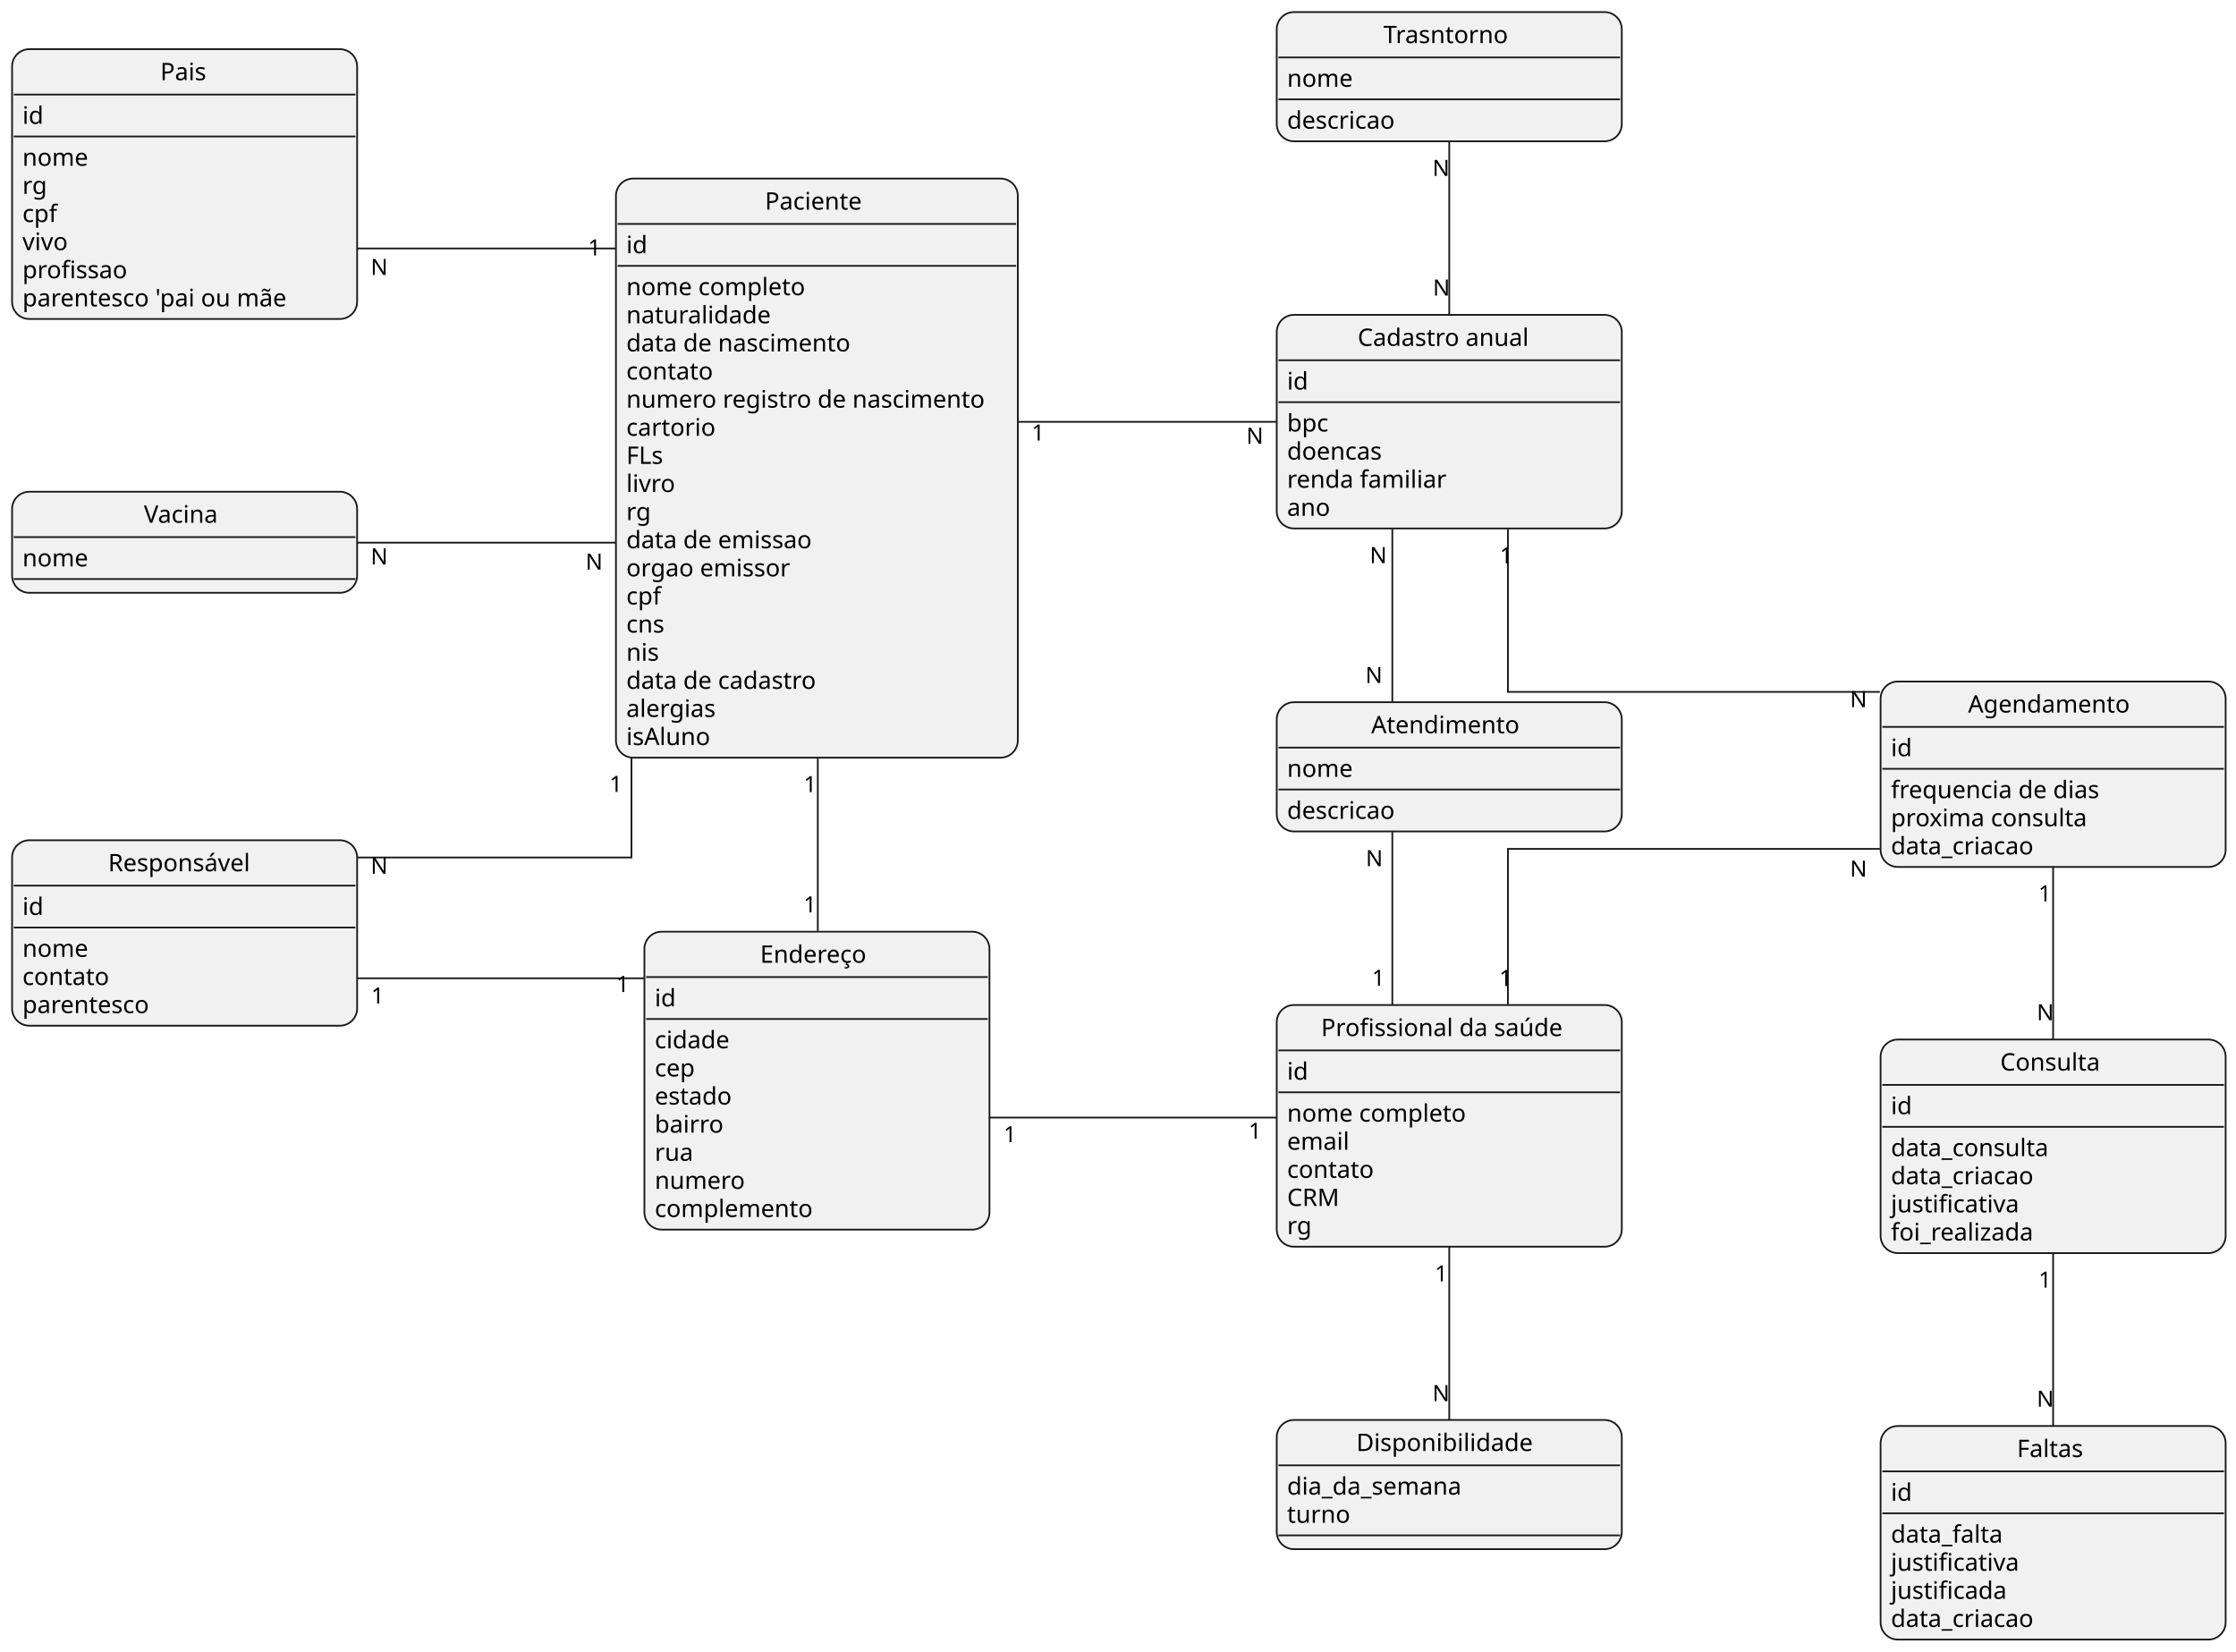
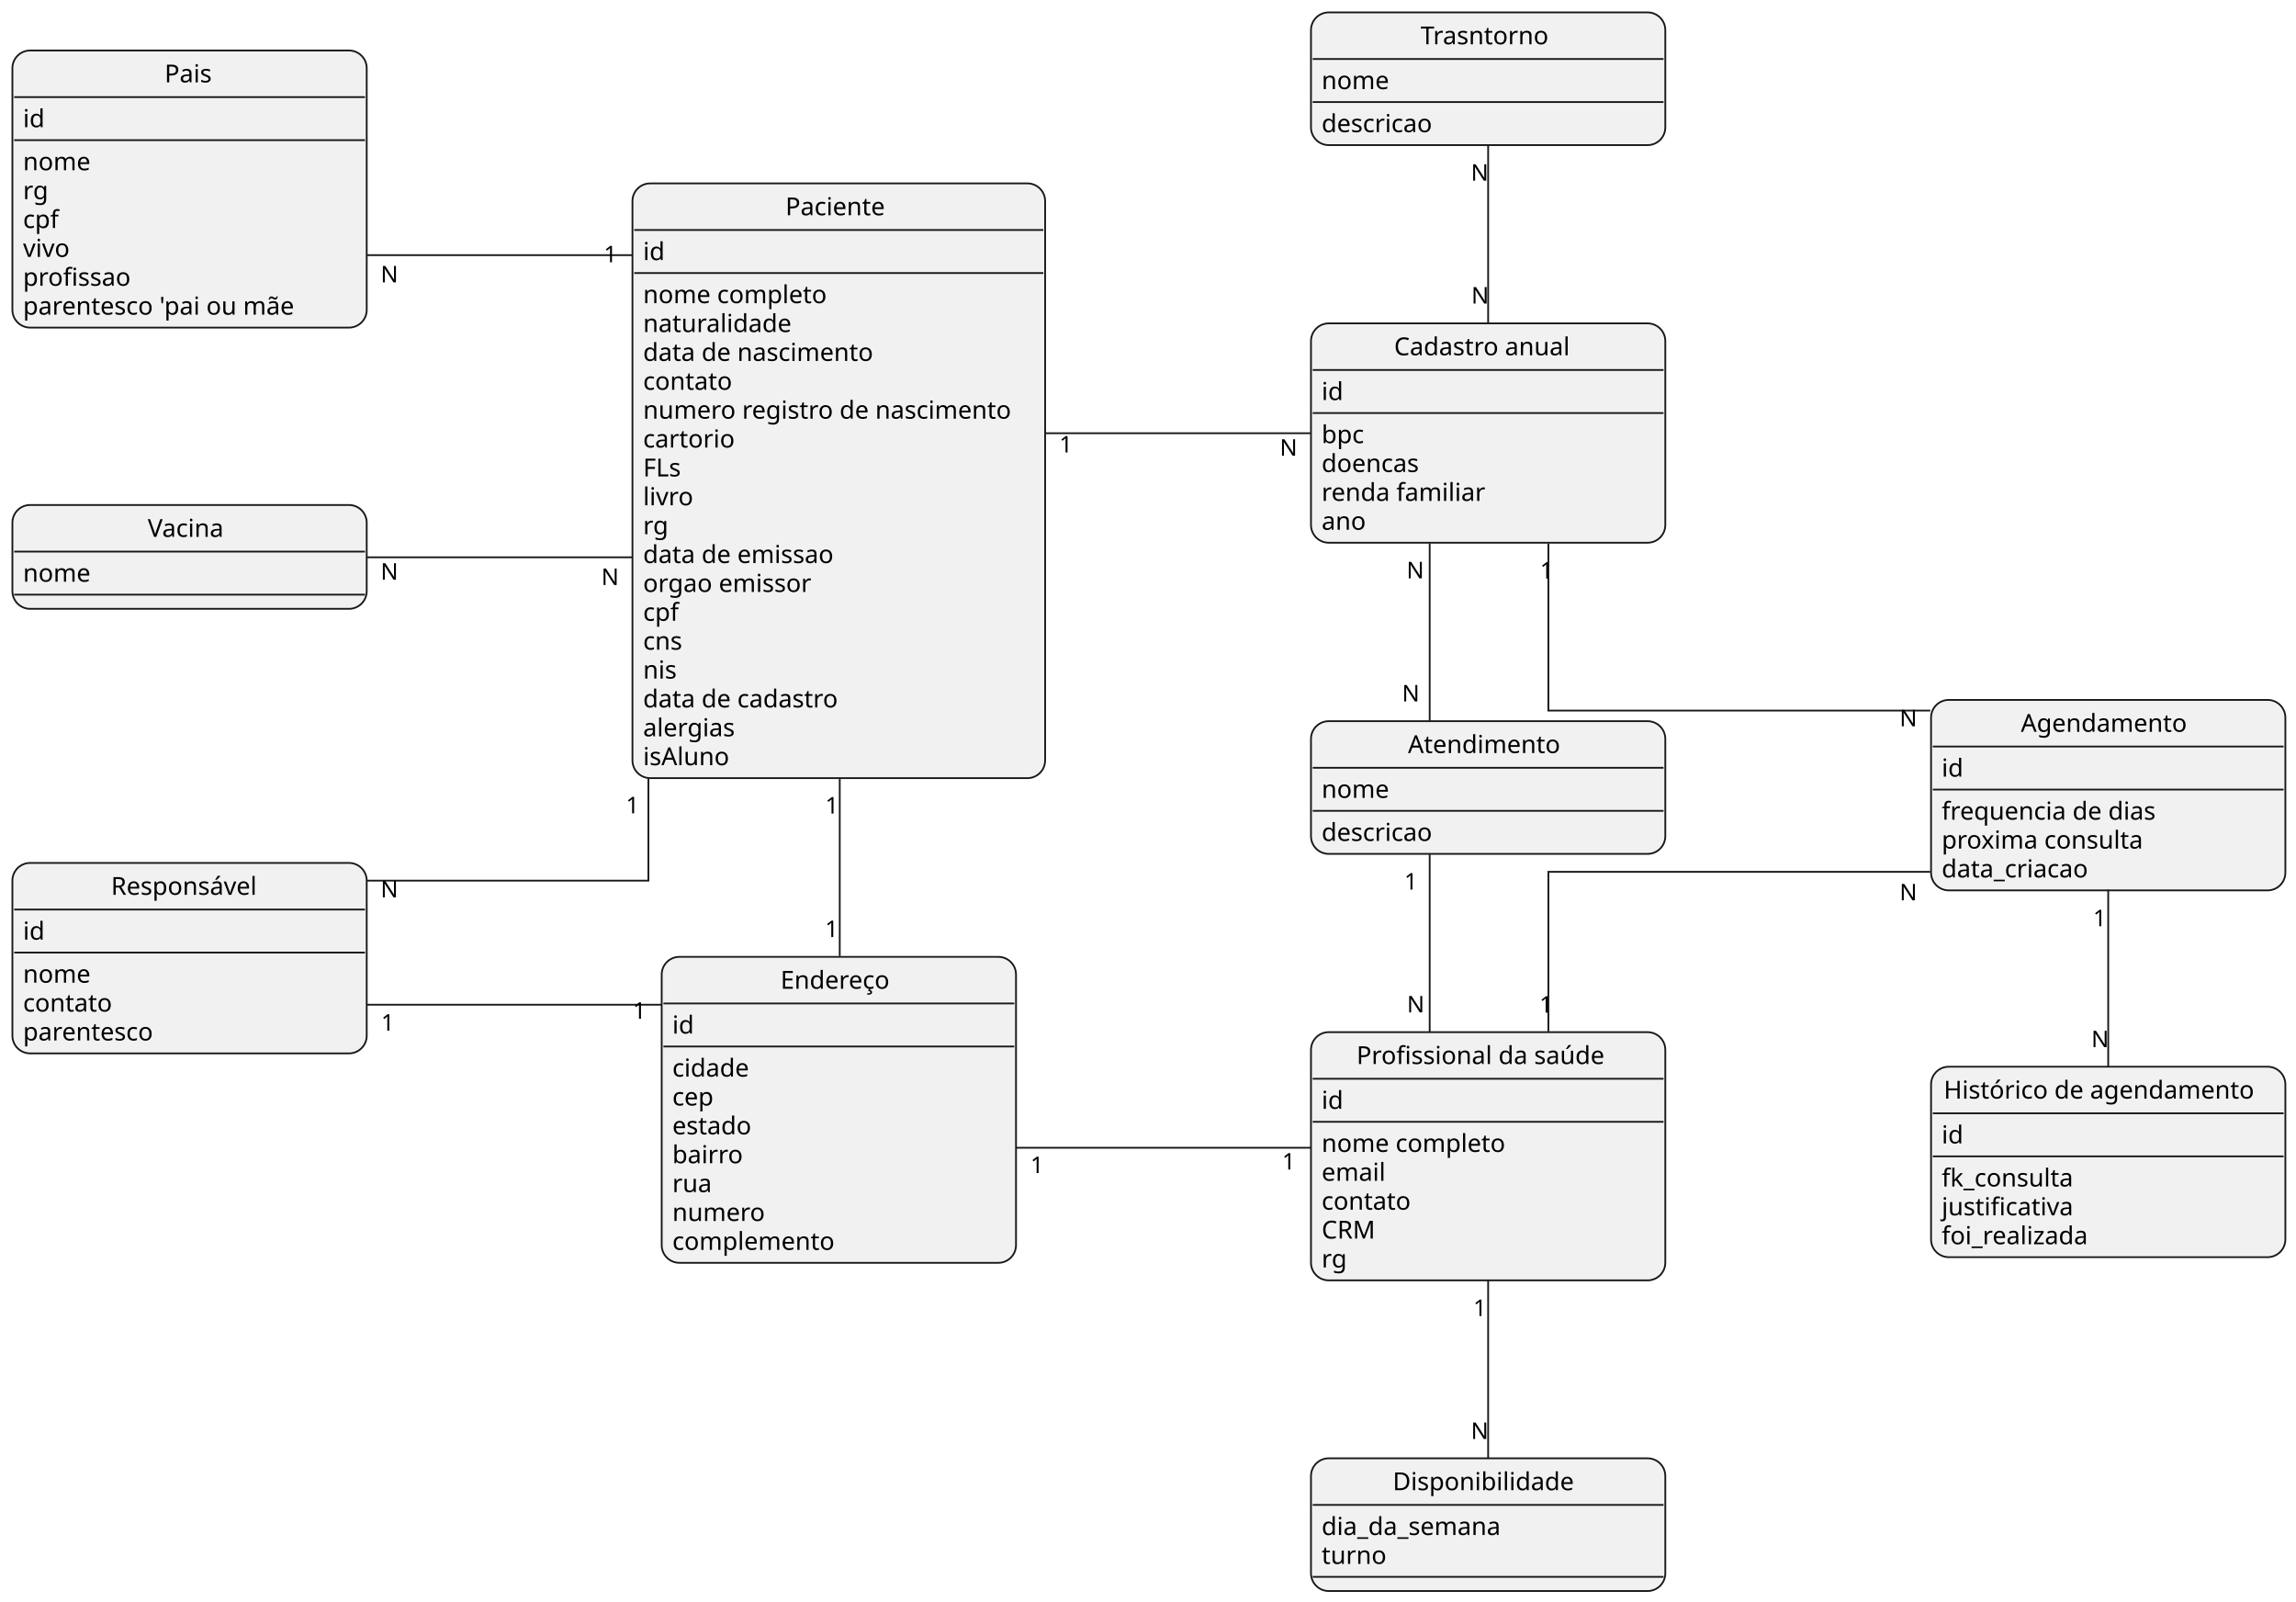
- <svg xmlns="http://www.w3.org/2000/svg" contentStyleType="text/css" data-diagram-type="CLASS" height="957px" preserveAspectRatio="none" style="width:1296px;height:957px;background:#FFFFFF;" version="1.1" viewBox="0 0 1296 957" width="1296px" zoomAndPan="magnify">
+ <svg xmlns="http://www.w3.org/2000/svg" contentStyleType="text/css" data-diagram-type="CLASS" height="904px" preserveAspectRatio="none" style="width:1296px;height:904px;background:#FFFFFF;" version="1.1" viewBox="0 0 1296 904" width="1296px" zoomAndPan="magnify">
  <defs />
  <g>
    <g class="entity" data-entity="Address" data-source-line="12" data-uid="ent0002" id="entity_Address">
      <rect fill="#F1F1F1" height="172.672" rx="10" ry="10" style="stroke:#181818;stroke-width:1;" width="200" x="373.5" y="540" />
      <text fill="#000000" font-family="sans-serif" font-size="14" lengthAdjust="spacing" textLength="65.851" x="440.575" y="557.995">Endereço</text>
      <line style="stroke:#181818;stroke-width:1;" x1="374.5" x2="572.5" y1="566.297" y2="566.297" />
      <text fill="#000000" font-family="sans-serif" font-size="14" lengthAdjust="spacing" textLength="12.776" x="379.5" y="583.292">id</text>
      <line style="stroke:#181818;stroke-width:1;" x1="374.5" x2="572.5" y1="590.594" y2="590.594" />
      <text fill="#000000" font-family="sans-serif" font-size="14" lengthAdjust="spacing" textLength="46.553" x="379.5" y="607.589">cidade</text>
      <text fill="#000000" font-family="sans-serif" font-size="14" lengthAdjust="spacing" textLength="25.197" x="379.5" y="623.886">cep</text>
      <text fill="#000000" font-family="sans-serif" font-size="14" lengthAdjust="spacing" textLength="47.428" x="379.5" y="640.183">estado</text>
      <text fill="#000000" font-family="sans-serif" font-size="14" lengthAdjust="spacing" textLength="41.433" x="379.5" y="656.48">bairro</text>
      <text fill="#000000" font-family="sans-serif" font-size="14" lengthAdjust="spacing" textLength="23.208" x="379.5" y="672.776">rua</text>
      <text fill="#000000" font-family="sans-serif" font-size="14" lengthAdjust="spacing" textLength="54.318" x="379.5" y="689.073">numero</text>
      <text fill="#000000" font-family="sans-serif" font-size="14" lengthAdjust="spacing" textLength="96.469" x="379.5" y="705.37">complemento</text>
    </g>
    <g class="entity" data-entity="Person" data-source-line="24" data-uid="ent0003" id="entity_Person">
      <rect fill="#F1F1F1" height="335.641" rx="10" ry="10" style="stroke:#181818;stroke-width:1;" width="232.931" x="357" y="103.5" />
      <text fill="#000000" font-family="sans-serif" font-size="14" lengthAdjust="spacing" textLength="60.197" x="443.367" y="121.495">Paciente</text>
      <line style="stroke:#181818;stroke-width:1;" x1="358" x2="588.931" y1="129.797" y2="129.797" />
      <text fill="#000000" font-family="sans-serif" font-size="14" lengthAdjust="spacing" textLength="12.776" x="363" y="146.792">id</text>
      <line style="stroke:#181818;stroke-width:1;" x1="358" x2="588.931" y1="154.094" y2="154.094" />
      <text fill="#000000" font-family="sans-serif" font-size="14" lengthAdjust="spacing" textLength="109.484" x="363" y="171.089">nome completo</text>
      <text fill="#000000" font-family="sans-serif" font-size="14" lengthAdjust="spacing" textLength="88.894" x="363" y="187.386">naturalidade</text>
      <text fill="#000000" font-family="sans-serif" font-size="14" lengthAdjust="spacing" textLength="139.446" x="363" y="203.683">data de nascimento</text>
      <text fill="#000000" font-family="sans-serif" font-size="14" lengthAdjust="spacing" textLength="53.259" x="363" y="219.98">contato</text>
      <text fill="#000000" font-family="sans-serif" font-size="14" lengthAdjust="spacing" textLength="220.931" x="363" y="236.276">numero registro de nascimento</text>
      <text fill="#000000" font-family="sans-serif" font-size="14" lengthAdjust="spacing" textLength="54.298" x="363" y="252.573">cartorio</text>
      <text fill="#000000" font-family="sans-serif" font-size="14" lengthAdjust="spacing" textLength="23.146" x="363" y="268.87">FLs</text>
      <text fill="#000000" font-family="sans-serif" font-size="14" lengthAdjust="spacing" textLength="30.386" x="363" y="285.167">livro</text>
      <text fill="#000000" font-family="sans-serif" font-size="14" lengthAdjust="spacing" textLength="14.643" x="363" y="301.464">rg</text>
      <text fill="#000000" font-family="sans-serif" font-size="14" lengthAdjust="spacing" textLength="115.808" x="363" y="317.761">data de emissao</text>
      <text fill="#000000" font-family="sans-serif" font-size="14" lengthAdjust="spacing" textLength="99.853" x="363" y="334.058">orgao emissor</text>
      <text fill="#000000" font-family="sans-serif" font-size="14" lengthAdjust="spacing" textLength="21.513" x="363" y="350.354">cpf</text>
      <text fill="#000000" font-family="sans-serif" font-size="14" lengthAdjust="spacing" textLength="23.864" x="363" y="366.651">cns</text>
      <text fill="#000000" font-family="sans-serif" font-size="14" lengthAdjust="spacing" textLength="20.057" x="363" y="382.948">nis</text>
      <text fill="#000000" font-family="sans-serif" font-size="14" lengthAdjust="spacing" textLength="118.781" x="363" y="399.245">data de cadastro</text>
      <text fill="#000000" font-family="sans-serif" font-size="14" lengthAdjust="spacing" textLength="55.487" x="363" y="415.542">alergias</text>
      <text fill="#000000" font-family="sans-serif" font-size="14" lengthAdjust="spacing" textLength="50.962" x="363" y="431.839">isAluno</text>
    </g>
    <g class="entity" data-entity="Vaccine" data-source-line="46" data-uid="ent0004" id="entity_Vaccine">
      <rect fill="#F1F1F1" height="58.594" rx="10" ry="10" style="stroke:#181818;stroke-width:1;" width="200" x="7" y="285" />
      <text fill="#000000" font-family="sans-serif" font-size="14" lengthAdjust="spacing" textLength="47.195" x="83.402" y="302.995">Vacina</text>
      <line style="stroke:#181818;stroke-width:1;" x1="8" x2="206" y1="311.297" y2="311.297" />
      <text fill="#000000" font-family="sans-serif" font-size="14" lengthAdjust="spacing" textLength="39.69" x="13" y="328.292">nome</text>
      <line style="stroke:#181818;stroke-width:1;" x1="8" x2="206" y1="335.594" y2="335.594" />
    </g>
    <g class="entity" data-entity="Parent" data-source-line="50" data-uid="ent0005" id="entity_Parent">
      <rect fill="#F1F1F1" height="156.375" rx="10" ry="10" style="stroke:#181818;stroke-width:1;" width="200" x="7" y="28.5" />
      <text fill="#000000" font-family="sans-serif" font-size="14" lengthAdjust="spacing" textLength="28.205" x="92.897" y="46.495">Pais</text>
      <line style="stroke:#181818;stroke-width:1;" x1="8" x2="206" y1="54.797" y2="54.797" />
      <text fill="#000000" font-family="sans-serif" font-size="14" lengthAdjust="spacing" textLength="12.776" x="13" y="71.792">id</text>
      <line style="stroke:#181818;stroke-width:1;" x1="8" x2="206" y1="79.094" y2="79.094" />
      <text fill="#000000" font-family="sans-serif" font-size="14" lengthAdjust="spacing" textLength="39.69" x="13" y="96.089">nome</text>
      <text fill="#000000" font-family="sans-serif" font-size="14" lengthAdjust="spacing" textLength="14.643" x="13" y="112.386">rg</text>
      <text fill="#000000" font-family="sans-serif" font-size="14" lengthAdjust="spacing" textLength="21.513" x="13" y="128.683">cpf</text>
      <text fill="#000000" font-family="sans-serif" font-size="14" lengthAdjust="spacing" textLength="29.025" x="13" y="144.98">vivo</text>
      <text fill="#000000" font-family="sans-serif" font-size="14" lengthAdjust="spacing" textLength="63.759" x="13" y="161.276">profissao</text>
      <text fill="#000000" font-family="sans-serif" font-size="14" lengthAdjust="spacing" textLength="165.19" x="13" y="177.573">parentesco 'pai ou mãe</text>
    </g>
    <g class="entity" data-entity="Historic" data-source-line="61" data-uid="ent0006" id="entity_Historic">
      <rect fill="#F1F1F1" height="123.781" rx="10" ry="10" style="stroke:#181818;stroke-width:1;" width="200" x="740" y="182.5" />
      <text fill="#000000" font-family="sans-serif" font-size="14" lengthAdjust="spacing" textLength="106.169" x="786.915" y="200.495">Cadastro anual</text>
      <line style="stroke:#181818;stroke-width:1;" x1="741" x2="939" y1="208.797" y2="208.797" />
      <text fill="#000000" font-family="sans-serif" font-size="14" lengthAdjust="spacing" textLength="12.776" x="746" y="225.792">id</text>
      <line style="stroke:#181818;stroke-width:1;" x1="741" x2="939" y1="233.094" y2="233.094" />
      <text fill="#000000" font-family="sans-serif" font-size="14" lengthAdjust="spacing" textLength="25.471" x="746" y="250.089">bpc</text>
      <text fill="#000000" font-family="sans-serif" font-size="14" lengthAdjust="spacing" textLength="58.509" x="746" y="266.386">doencas</text>
      <text fill="#000000" font-family="sans-serif" font-size="14" lengthAdjust="spacing" textLength="98.308" x="746" y="282.683">renda familiar</text>
      <text fill="#000000" font-family="sans-serif" font-size="14" lengthAdjust="spacing" textLength="26.018" x="746" y="298.979">ano</text>
    </g>
    <g class="entity" data-entity="Guardian" data-source-line="70" data-uid="ent0007" id="entity_Guardian">
      <rect fill="#F1F1F1" height="107.484" rx="10" ry="10" style="stroke:#181818;stroke-width:1;" width="200" x="7" y="487" />
      <text fill="#000000" font-family="sans-serif" font-size="14" lengthAdjust="spacing" textLength="88.621" x="62.69" y="504.995">Responsável</text>
      <line style="stroke:#181818;stroke-width:1;" x1="8" x2="206" y1="513.297" y2="513.297" />
      <text fill="#000000" font-family="sans-serif" font-size="14" lengthAdjust="spacing" textLength="12.776" x="13" y="530.292">id</text>
      <line style="stroke:#181818;stroke-width:1;" x1="8" x2="206" y1="537.594" y2="537.594" />
      <text fill="#000000" font-family="sans-serif" font-size="14" lengthAdjust="spacing" textLength="39.69" x="13" y="554.589">nome</text>
      <text fill="#000000" font-family="sans-serif" font-size="14" lengthAdjust="spacing" textLength="53.259" x="13" y="570.886">contato</text>
      <text fill="#000000" font-family="sans-serif" font-size="14" lengthAdjust="spacing" textLength="78.367" x="13" y="587.183">parentesco</text>
    </g>
    <g class="entity" data-entity="Service" data-source-line="78" data-uid="ent0008" id="entity_Service">
      <rect fill="#F1F1F1" height="74.891" rx="10" ry="10" style="stroke:#181818;stroke-width:1;" width="200" x="740" y="407" />
      <text fill="#000000" font-family="sans-serif" font-size="14" lengthAdjust="spacing" textLength="90.508" x="794.746" y="424.995">Atendimento</text>
      <line style="stroke:#181818;stroke-width:1;" x1="741" x2="939" y1="433.297" y2="433.297" />
      <text fill="#000000" font-family="sans-serif" font-size="14" lengthAdjust="spacing" textLength="39.69" x="746" y="450.292">nome</text>
      <line style="stroke:#181818;stroke-width:1;" x1="741" x2="939" y1="457.594" y2="457.594" />
      <text fill="#000000" font-family="sans-serif" font-size="14" lengthAdjust="spacing" textLength="66.978" x="746" y="474.589">descricao</text>
    </g>
    <g class="entity" data-entity="Deficiency" data-source-line="84" data-uid="ent0009" id="entity_Deficiency">
      <rect fill="#F1F1F1" height="74.891" rx="10" ry="10" style="stroke:#181818;stroke-width:1;" width="200" x="740" y="7" />
      <text fill="#000000" font-family="sans-serif" font-size="14" lengthAdjust="spacing" textLength="76.303" x="801.849" y="24.995">Trasntorno</text>
      <line style="stroke:#181818;stroke-width:1;" x1="741" x2="939" y1="33.297" y2="33.297" />
      <text fill="#000000" font-family="sans-serif" font-size="14" lengthAdjust="spacing" textLength="39.69" x="746" y="50.292">nome</text>
      <line style="stroke:#181818;stroke-width:1;" x1="741" x2="939" y1="57.594" y2="57.594" />
      <text fill="#000000" font-family="sans-serif" font-size="14" lengthAdjust="spacing" textLength="66.978" x="746" y="74.589">descricao</text>
    </g>
    <g class="entity" data-entity="Schedule" data-source-line="90" data-uid="ent0010" id="entity_Schedule">
      <rect fill="#F1F1F1" height="107.484" rx="10" ry="10" style="stroke:#181818;stroke-width:1;" width="200" x="1090" y="395" />
      <text fill="#000000" font-family="sans-serif" font-size="14" lengthAdjust="spacing" textLength="98.595" x="1140.703" y="412.995">Agendamento</text>
      <line style="stroke:#181818;stroke-width:1;" x1="1091" x2="1289" y1="421.297" y2="421.297" />
      <text fill="#000000" font-family="sans-serif" font-size="14" lengthAdjust="spacing" textLength="12.776" x="1096" y="438.292">id</text>
      <line style="stroke:#181818;stroke-width:1;" x1="1091" x2="1289" y1="445.594" y2="445.594" />
      <text fill="#000000" font-family="sans-serif" font-size="14" lengthAdjust="spacing" textLength="129.76" x="1096" y="462.589">frequencia de dias</text>
      <text fill="#000000" font-family="sans-serif" font-size="14" lengthAdjust="spacing" textLength="121.311" x="1096" y="478.886">proxima consulta</text>
      <text fill="#000000" font-family="sans-serif" font-size="14" lengthAdjust="spacing" textLength="89.298" x="1096" y="495.183">data_criacao</text>
    </g>
-     <g class="entity" data-entity="Absence" data-source-line="98" data-uid="ent0011" id="entity_Absence">
-       <rect fill="#F1F1F1" height="123.781" rx="10" ry="10" style="stroke:#181818;stroke-width:1;" width="200" x="1090" y="826.5" />
-       <text fill="#000000" font-family="sans-serif" font-size="14" lengthAdjust="spacing" textLength="41.884" x="1169.058" y="844.495">Faltas</text>
-       <line style="stroke:#181818;stroke-width:1;" x1="1091" x2="1289" y1="852.797" y2="852.797" />
-       <text fill="#000000" font-family="sans-serif" font-size="14" lengthAdjust="spacing" textLength="12.776" x="1096" y="869.792">id</text>
-       <line style="stroke:#181818;stroke-width:1;" x1="1091" x2="1289" y1="877.094" y2="877.094" />
-       <text fill="#000000" font-family="sans-serif" font-size="14" lengthAdjust="spacing" textLength="70" x="1096" y="894.089">data_falta</text>
-       <text fill="#000000" font-family="sans-serif" font-size="14" lengthAdjust="spacing" textLength="80.773" x="1096" y="910.386">justificativa</text>
-       <text fill="#000000" font-family="sans-serif" font-size="14" lengthAdjust="spacing" textLength="71.996" x="1096" y="926.683">justificada</text>
-       <text fill="#000000" font-family="sans-serif" font-size="14" lengthAdjust="spacing" textLength="89.298" x="1096" y="942.98">data_criacao</text>
-     </g>
-     <g class="entity" data-entity="HealthProfessional" data-source-line="107" data-uid="ent0012" id="entity_HealthProfessional">
+     <g class="entity" data-entity="HealthProfessional" data-source-line="98" data-uid="ent0011" id="entity_HealthProfessional">
      <rect fill="#F1F1F1" height="140.078" rx="10" ry="10" style="stroke:#181818;stroke-width:1;" width="200" x="740" y="582.5" />
      <text fill="#000000" font-family="sans-serif" font-size="14" lengthAdjust="spacing" textLength="148.579" x="765.71" y="600.495">Profissional da saúde</text>
      <line style="stroke:#181818;stroke-width:1;" x1="741" x2="939" y1="608.797" y2="608.797" />
      <text fill="#000000" font-family="sans-serif" font-size="14" lengthAdjust="spacing" textLength="12.776" x="746" y="625.792">id</text>
      <line style="stroke:#181818;stroke-width:1;" x1="741" x2="939" y1="633.094" y2="633.094" />
      <text fill="#000000" font-family="sans-serif" font-size="14" lengthAdjust="spacing" textLength="109.484" x="746" y="650.089">nome completo</text>
      <text fill="#000000" font-family="sans-serif" font-size="14" lengthAdjust="spacing" textLength="38.609" x="746" y="666.386">email</text>
      <text fill="#000000" font-family="sans-serif" font-size="14" lengthAdjust="spacing" textLength="53.259" x="746" y="682.683">contato</text>
      <text fill="#000000" font-family="sans-serif" font-size="14" lengthAdjust="spacing" textLength="31.582" x="746" y="698.98">CRM</text>
      <text fill="#000000" font-family="sans-serif" font-size="14" lengthAdjust="spacing" textLength="14.643" x="746" y="715.276">rg</text>
    </g>
-     <g class="entity" data-entity="Appointment" data-source-line="117" data-uid="ent0013" id="entity_Appointment">
-       <rect fill="#F1F1F1" height="123.781" rx="10" ry="10" style="stroke:#181818;stroke-width:1;" width="200" x="1090" y="602.5" />
-       <text fill="#000000" font-family="sans-serif" font-size="14" lengthAdjust="spacing" textLength="61.339" x="1159.331" y="620.495">Consulta</text>
-       <line style="stroke:#181818;stroke-width:1;" x1="1091" x2="1289" y1="628.797" y2="628.797" />
-       <text fill="#000000" font-family="sans-serif" font-size="14" lengthAdjust="spacing" textLength="12.776" x="1096" y="645.792">id</text>
-       <line style="stroke:#181818;stroke-width:1;" x1="1091" x2="1289" y1="653.094" y2="653.094" />
-       <text fill="#000000" font-family="sans-serif" font-size="14" lengthAdjust="spacing" textLength="97.795" x="1096" y="670.089">data_consulta</text>
-       <text fill="#000000" font-family="sans-serif" font-size="14" lengthAdjust="spacing" textLength="89.298" x="1096" y="686.386">data_criacao</text>
-       <text fill="#000000" font-family="sans-serif" font-size="14" lengthAdjust="spacing" textLength="80.773" x="1096" y="702.683">justificativa</text>
-       <text fill="#000000" font-family="sans-serif" font-size="14" lengthAdjust="spacing" textLength="88.505" x="1096" y="718.98">foi_realizada</text>
-     </g>
-     <g class="entity" data-entity="Availability" data-source-line="126" data-uid="ent0014" id="entity_Availability">
+     <g class="entity" data-entity="Appointment" data-source-line="108" data-uid="ent0012" id="entity_Appointment">
+       <rect fill="#F1F1F1" height="107.484" rx="10" ry="10" style="stroke:#181818;stroke-width:1;" width="200" x="1090" y="602" />
+       <text fill="#000000" font-family="sans-serif" font-size="14" lengthAdjust="spacing" textLength="185.671" x="1097.165" y="619.995">Histórico de agendamento</text>
+       <line style="stroke:#181818;stroke-width:1;" x1="1091" x2="1289" y1="628.297" y2="628.297" />
+       <text fill="#000000" font-family="sans-serif" font-size="14" lengthAdjust="spacing" textLength="12.776" x="1096" y="645.292">id</text>
+       <line style="stroke:#181818;stroke-width:1;" x1="1091" x2="1289" y1="652.594" y2="652.594" />
+       <text fill="#000000" font-family="sans-serif" font-size="14" lengthAdjust="spacing" textLength="79.297" x="1096" y="669.589">fk_consulta</text>
+       <text fill="#000000" font-family="sans-serif" font-size="14" lengthAdjust="spacing" textLength="80.773" x="1096" y="685.886">justificativa</text>
+       <text fill="#000000" font-family="sans-serif" font-size="14" lengthAdjust="spacing" textLength="88.505" x="1096" y="702.183">foi_realizada</text>
+     </g>
+     <g class="entity" data-entity="Availability" data-source-line="116" data-uid="ent0013" id="entity_Availability">
      <rect fill="#F1F1F1" height="74.891" rx="10" ry="10" style="stroke:#181818;stroke-width:1;" width="200" x="740" y="823" />
      <text fill="#000000" font-family="sans-serif" font-size="14" lengthAdjust="spacing" textLength="107.7" x="786.15" y="840.995">Disponibilidade</text>
      <line style="stroke:#181818;stroke-width:1;" x1="741" x2="939" y1="849.297" y2="849.297" />
      <text fill="#000000" font-family="sans-serif" font-size="14" lengthAdjust="spacing" textLength="108.397" x="746" y="866.292">dia_da_semana</text>
      <text fill="#000000" font-family="sans-serif" font-size="14" lengthAdjust="spacing" textLength="37.557" x="746" y="882.589">turno</text>
      <line style="stroke:#181818;stroke-width:1;" x1="741" x2="939" y1="889.891" y2="889.891" />
    </g>
-     <g class="link" data-entity-1="Person" data-entity-2="Address" data-source-line="132" data-uid="lnk15" id="link_Person_Address">
-       <path codeLine="132" d="M474,439.64 C474,474.23 474,509.29 474,539.56" fill="none" id="Person-Address" style="stroke:#181818;stroke-width:1;" />
+     <g class="link" data-entity-1="Person" data-entity-2="Address" data-source-line="122" data-uid="lnk14" id="link_Person_Address">
+       <path codeLine="122" d="M474,439.64 C474,474.23 474,509.29 474,539.56" fill="none" id="Person-Address" style="stroke:#181818;stroke-width:1;" />
      <text fill="#000000" font-family="sans-serif" font-size="13" lengthAdjust="spacing" textLength="8.271" x="465.86" y="459.127">1</text>
      <text fill="#000000" font-family="sans-serif" font-size="13" lengthAdjust="spacing" textLength="8.271" x="465.721" y="528.825">1</text>
    </g>
-     <g class="link" data-entity-1="Guardian" data-entity-2="Person" data-source-line="133" data-uid="lnk17" id="link_Guardian_Person">
-       <path codeLine="133" d="M207.14,497 C280.02,497 366,497 366,497 C366,497 366,472.43 366,439.51" fill="none" id="Guardian-Person" style="stroke:#181818;stroke-width:1;" />
+     <g class="link" data-entity-1="Guardian" data-entity-2="Person" data-source-line="123" data-uid="lnk16" id="link_Guardian_Person">
+       <path codeLine="123" d="M207.14,497 C280.02,497 366,497 366,497 C366,497 366,472.43 366,439.51" fill="none" id="Guardian-Person" style="stroke:#181818;stroke-width:1;" />
      <text fill="#000000" font-family="sans-serif" font-size="13" lengthAdjust="spacing" textLength="9.725" x="214.851" y="506.41">N</text>
      <text fill="#000000" font-family="sans-serif" font-size="13" lengthAdjust="spacing" textLength="8.271" x="353.303" y="458.992">1</text>
    </g>
-     <g class="link" data-entity-1="Vaccine" data-entity-2="Person" data-source-line="134" data-uid="lnk19" id="link_Vaccine_Person">
-       <path codeLine="134" d="M207.15,314.5 C253.46,314.5 308.75,314.5 356.92,314.5" fill="none" id="Vaccine-Person" style="stroke:#181818;stroke-width:1;" />
+     <g class="link" data-entity-1="Vaccine" data-entity-2="Person" data-source-line="124" data-uid="lnk18" id="link_Vaccine_Person">
+       <path codeLine="124" d="M207.15,314.5 C253.46,314.5 308.75,314.5 356.92,314.5" fill="none" id="Vaccine-Person" style="stroke:#181818;stroke-width:1;" />
      <text fill="#000000" font-family="sans-serif" font-size="13" lengthAdjust="spacing" textLength="9.725" x="214.862" y="327.137">N</text>
      <text fill="#000000" font-family="sans-serif" font-size="13" lengthAdjust="spacing" textLength="9.725" x="339.435" y="330.135">N</text>
    </g>
-     <g class="link" data-entity-1="Person" data-entity-2="Historic" data-source-line="135" data-uid="lnk20" id="link_Person_Historic">
-       <path codeLine="135" d="M590.22,244.5 C638.31,244.5 693.47,244.5 739.71,244.5" fill="none" id="Person-Historic" style="stroke:#181818;stroke-width:1;" />
+     <g class="link" data-entity-1="Person" data-entity-2="Historic" data-source-line="125" data-uid="lnk19" id="link_Person_Historic">
+       <path codeLine="125" d="M590.22,244.5 C638.31,244.5 693.47,244.5 739.71,244.5" fill="none" id="Person-Historic" style="stroke:#181818;stroke-width:1;" />
      <text fill="#000000" font-family="sans-serif" font-size="13" lengthAdjust="spacing" textLength="8.271" x="597.965" y="255.333">1</text>
      <text fill="#000000" font-family="sans-serif" font-size="13" lengthAdjust="spacing" textLength="9.725" x="722.388" y="257.179">N</text>
    </g>
-     <g class="link" data-entity-1="Parent" data-entity-2="Person" data-source-line="136" data-uid="lnk22" id="link_Parent_Person">
-       <path codeLine="136" d="M207.15,144 C253.46,144 308.75,144 356.92,144" fill="none" id="Parent-Person" style="stroke:#181818;stroke-width:1;" />
+     <g class="link" data-entity-1="Parent" data-entity-2="Person" data-source-line="126" data-uid="lnk21" id="link_Parent_Person">
+       <path codeLine="126" d="M207.15,144 C253.46,144 308.75,144 356.92,144" fill="none" id="Parent-Person" style="stroke:#181818;stroke-width:1;" />
      <text fill="#000000" font-family="sans-serif" font-size="13" lengthAdjust="spacing" textLength="9.725" x="214.862" y="159.363">N</text>
      <text fill="#000000" font-family="sans-serif" font-size="13" lengthAdjust="spacing" textLength="8.271" x="340.83" y="148.021">1</text>
    </g>
-     <g class="link" data-entity-1="Historic" data-entity-2="Schedule" data-source-line="139" data-uid="lnk23" id="link_Historic_Schedule">
-       <path codeLine="139" d="M874,306.8 C874,350.45 874,401 874,401 C874,401 997.05,401 1089.58,401" fill="none" id="Historic-Schedule" style="stroke:#181818;stroke-width:1;" />
+     <g class="link" data-entity-1="Historic" data-entity-2="Schedule" data-source-line="129" data-uid="lnk22" id="link_Historic_Schedule">
+       <path codeLine="129" d="M874,306.8 C874,350.45 874,401 874,401 C874,401 997.05,401 1089.58,401" fill="none" id="Historic-Schedule" style="stroke:#181818;stroke-width:1;" />
      <text fill="#000000" font-family="sans-serif" font-size="13" lengthAdjust="spacing" textLength="8.271" x="869.296" y="326.521">1</text>
      <text fill="#000000" font-family="sans-serif" font-size="13" lengthAdjust="spacing" textLength="9.725" x="1072.248" y="409.865">N</text>
    </g>
-     <g class="link" data-entity-1="Deficiency" data-entity-2="Historic" data-source-line="140" data-uid="lnk25" id="link_Deficiency_Historic">
-       <path codeLine="140" d="M840,82.12 C840,110.29 840,149.47 840,182.28" fill="none" id="Deficiency-Historic" style="stroke:#181818;stroke-width:1;" />
+     <g class="link" data-entity-1="Deficiency" data-entity-2="Historic" data-source-line="130" data-uid="lnk24" id="link_Deficiency_Historic">
+       <path codeLine="130" d="M840,82.12 C840,110.29 840,149.47 840,182.28" fill="none" id="Deficiency-Historic" style="stroke:#181818;stroke-width:1;" />
      <text fill="#000000" font-family="sans-serif" font-size="13" lengthAdjust="spacing" textLength="9.725" x="830.289" y="101.963">N</text>
      <text fill="#000000" font-family="sans-serif" font-size="13" lengthAdjust="spacing" textLength="9.725" x="830.522" y="171.306">N</text>
    </g>
-     <g class="link" data-entity-1="Historic" data-entity-2="Service" data-source-line="141" data-uid="lnk26" id="link_Historic_Service">
-       <path codeLine="141" d="M807,306.68 C807,339.48 807,378.64 807,406.82" fill="none" id="Historic-Service" style="stroke:#181818;stroke-width:1;" />
+     <g class="link" data-entity-1="Historic" data-entity-2="Service" data-source-line="131" data-uid="lnk25" id="link_Historic_Service">
+       <path codeLine="131" d="M807,306.68 C807,339.48 807,378.64 807,406.82" fill="none" id="Historic-Service" style="stroke:#181818;stroke-width:1;" />
      <text fill="#000000" font-family="sans-serif" font-size="13" lengthAdjust="spacing" textLength="9.725" x="793.938" y="326.387">N</text>
      <text fill="#000000" font-family="sans-serif" font-size="13" lengthAdjust="spacing" textLength="9.725" x="791.385" y="395.861">N</text>
    </g>
-     <g class="link" data-entity-1="Address" data-entity-2="HealthProfessional" data-source-line="144" data-uid="lnk28" id="link_Address_HealthProfessional">
-       <path codeLine="144" d="M573.65,647.75 C625.36,647.75 688.28,647.75 739.97,647.75" fill="none" id="Address-HealthProfessional" style="stroke:#181818;stroke-width:1;" />
+     <g class="link" data-entity-1="Address" data-entity-2="HealthProfessional" data-source-line="134" data-uid="lnk27" id="link_Address_HealthProfessional">
+       <path codeLine="134" d="M573.65,647.75 C625.36,647.75 688.28,647.75 739.97,647.75" fill="none" id="Address-HealthProfessional" style="stroke:#181818;stroke-width:1;" />
      <text fill="#000000" font-family="sans-serif" font-size="13" lengthAdjust="spacing" textLength="8.271" x="581.634" y="662.036">1</text>
      <text fill="#000000" font-family="sans-serif" font-size="13" lengthAdjust="spacing" textLength="8.271" x="723.691" y="660.038">1</text>
    </g>
-     <g class="link" data-entity-1="Service" data-entity-2="HealthProfessional" data-source-line="145" data-uid="lnk30" id="link_Service_HealthProfessional">
-       <path codeLine="145" d="M807,482.17 C807,510.03 807,548.79 807,582.3" fill="none" id="Service-HealthProfessional" style="stroke:#181818;stroke-width:1;" />
-       <text fill="#000000" font-family="sans-serif" font-size="13" lengthAdjust="spacing" textLength="9.725" x="791.617" y="502.021">N</text>
-       <text fill="#000000" font-family="sans-serif" font-size="13" lengthAdjust="spacing" textLength="8.271" x="795.198" y="571.357">1</text>
-     </g>
-     <g class="link" data-entity-1="HealthProfessional" data-entity-2="Schedule" data-source-line="146" data-uid="lnk31" id="link_HealthProfessional_Schedule">
-       <path codeLine="146" d="M874,582.1 C874,538.98 874,492 874,492 C874,492 997.05,492 1089.58,492" fill="none" id="HealthProfessional-Schedule" style="stroke:#181818;stroke-width:1;" />
+     <g class="link" data-entity-1="Service" data-entity-2="HealthProfessional" data-source-line="135" data-uid="lnk29" id="link_Service_HealthProfessional">
+       <path codeLine="135" d="M807,482.17 C807,510.03 807,548.79 807,582.3" fill="none" id="Service-HealthProfessional" style="stroke:#181818;stroke-width:1;" />
+       <text fill="#000000" font-family="sans-serif" font-size="13" lengthAdjust="spacing" textLength="8.271" x="792.664" y="502.021">1</text>
+       <text fill="#000000" font-family="sans-serif" font-size="13" lengthAdjust="spacing" textLength="9.725" x="794.17" y="571.357">N</text>
+     </g>
+     <g class="link" data-entity-1="HealthProfessional" data-entity-2="Schedule" data-source-line="136" data-uid="lnk30" id="link_HealthProfessional_Schedule">
+       <path codeLine="136" d="M874,582.1 C874,538.98 874,492 874,492 C874,492 997.05,492 1089.58,492" fill="none" id="HealthProfessional-Schedule" style="stroke:#181818;stroke-width:1;" />
      <text fill="#000000" font-family="sans-serif" font-size="13" lengthAdjust="spacing" textLength="8.271" x="868.966" y="571.501">1</text>
      <text fill="#000000" font-family="sans-serif" font-size="13" lengthAdjust="spacing" textLength="9.725" x="1072.248" y="508.117">N</text>
    </g>
-     <g class="link" data-entity-1="Appointment" data-entity-2="Absence" data-source-line="149" data-uid="lnk32" id="link_Appointment_Absence">
-       <path codeLine="149" d="M1190,726.6 C1190,757.67 1190,795.19 1190,826.28" fill="none" id="Appointment-Absence" style="stroke:#181818;stroke-width:1;" />
-       <text fill="#000000" font-family="sans-serif" font-size="13" lengthAdjust="spacing" textLength="8.271" x="1181.577" y="746.299">1</text>
-       <text fill="#000000" font-family="sans-serif" font-size="13" lengthAdjust="spacing" textLength="9.725" x="1180.522" y="815.306">N</text>
-     </g>
-     <g class="link" data-entity-1="Schedule" data-entity-2="Appointment" data-source-line="152" data-uid="lnk33" id="link_Schedule_Appointment">
-       <path codeLine="152" d="M1190,502.17 C1190,532.53 1190,570.64 1190,602.3" fill="none" id="Schedule-Appointment" style="stroke:#181818;stroke-width:1;" />
-       <text fill="#000000" font-family="sans-serif" font-size="13" lengthAdjust="spacing" textLength="8.271" x="1181.481" y="522.433">1</text>
-       <text fill="#000000" font-family="sans-serif" font-size="13" lengthAdjust="spacing" textLength="9.725" x="1180.522" y="591.328">N</text>
-     </g>
-     <g class="link" data-entity-1="Guardian" data-entity-2="Address" data-source-line="155" data-uid="lnk35" id="link_Guardian_Address">
-       <path codeLine="155" d="M207.15,567 C258.86,567 321.78,567 373.47,567" fill="none" id="Guardian-Address" style="stroke:#181818;stroke-width:1;" />
+     <g class="link" data-entity-1="Schedule" data-entity-2="Appointment" data-source-line="139" data-uid="lnk31" id="link_Schedule_Appointment">
+       <path codeLine="139" d="M1190,502.08 C1190,532.74 1190,571.1 1190,601.79" fill="none" id="Schedule-Appointment" style="stroke:#181818;stroke-width:1;" />
+       <text fill="#000000" font-family="sans-serif" font-size="13" lengthAdjust="spacing" textLength="8.271" x="1181.457" y="522.712">1</text>
+       <text fill="#000000" font-family="sans-serif" font-size="13" lengthAdjust="spacing" textLength="9.725" x="1180.47" y="590.992">N</text>
+     </g>
+     <g class="link" data-entity-1="Guardian" data-entity-2="Address" data-source-line="142" data-uid="lnk33" id="link_Guardian_Address">
+       <path codeLine="142" d="M207.15,567 C258.86,567 321.78,567 373.47,567" fill="none" id="Guardian-Address" style="stroke:#181818;stroke-width:1;" />
      <text fill="#000000" font-family="sans-serif" font-size="13" lengthAdjust="spacing" textLength="8.271" x="215.134" y="581.657">1</text>
      <text fill="#000000" font-family="sans-serif" font-size="13" lengthAdjust="spacing" textLength="8.271" x="357.191" y="574.942">1</text>
    </g>
-     <g class="link" data-entity-1="HealthProfessional" data-entity-2="Availability" data-source-line="158" data-uid="lnk36" id="link_HealthProfessional_Availability">
-       <path codeLine="158" d="M840,722.63 C840,756.12 840,794.88 840,822.76" fill="none" id="HealthProfessional-Availability" style="stroke:#181818;stroke-width:1;" />
+     <g class="link" data-entity-1="HealthProfessional" data-entity-2="Availability" data-source-line="145" data-uid="lnk34" id="link_HealthProfessional_Availability">
+       <path codeLine="145" d="M840,722.63 C840,756.12 840,794.88 840,822.76" fill="none" id="HealthProfessional-Availability" style="stroke:#181818;stroke-width:1;" />
      <text fill="#000000" font-family="sans-serif" font-size="13" lengthAdjust="spacing" textLength="8.271" x="831.601" y="742.705">1</text>
      <text fill="#000000" font-family="sans-serif" font-size="13" lengthAdjust="spacing" textLength="9.725" x="830.289" y="812.072">N</text>
    </g>
  </g>
</svg>
